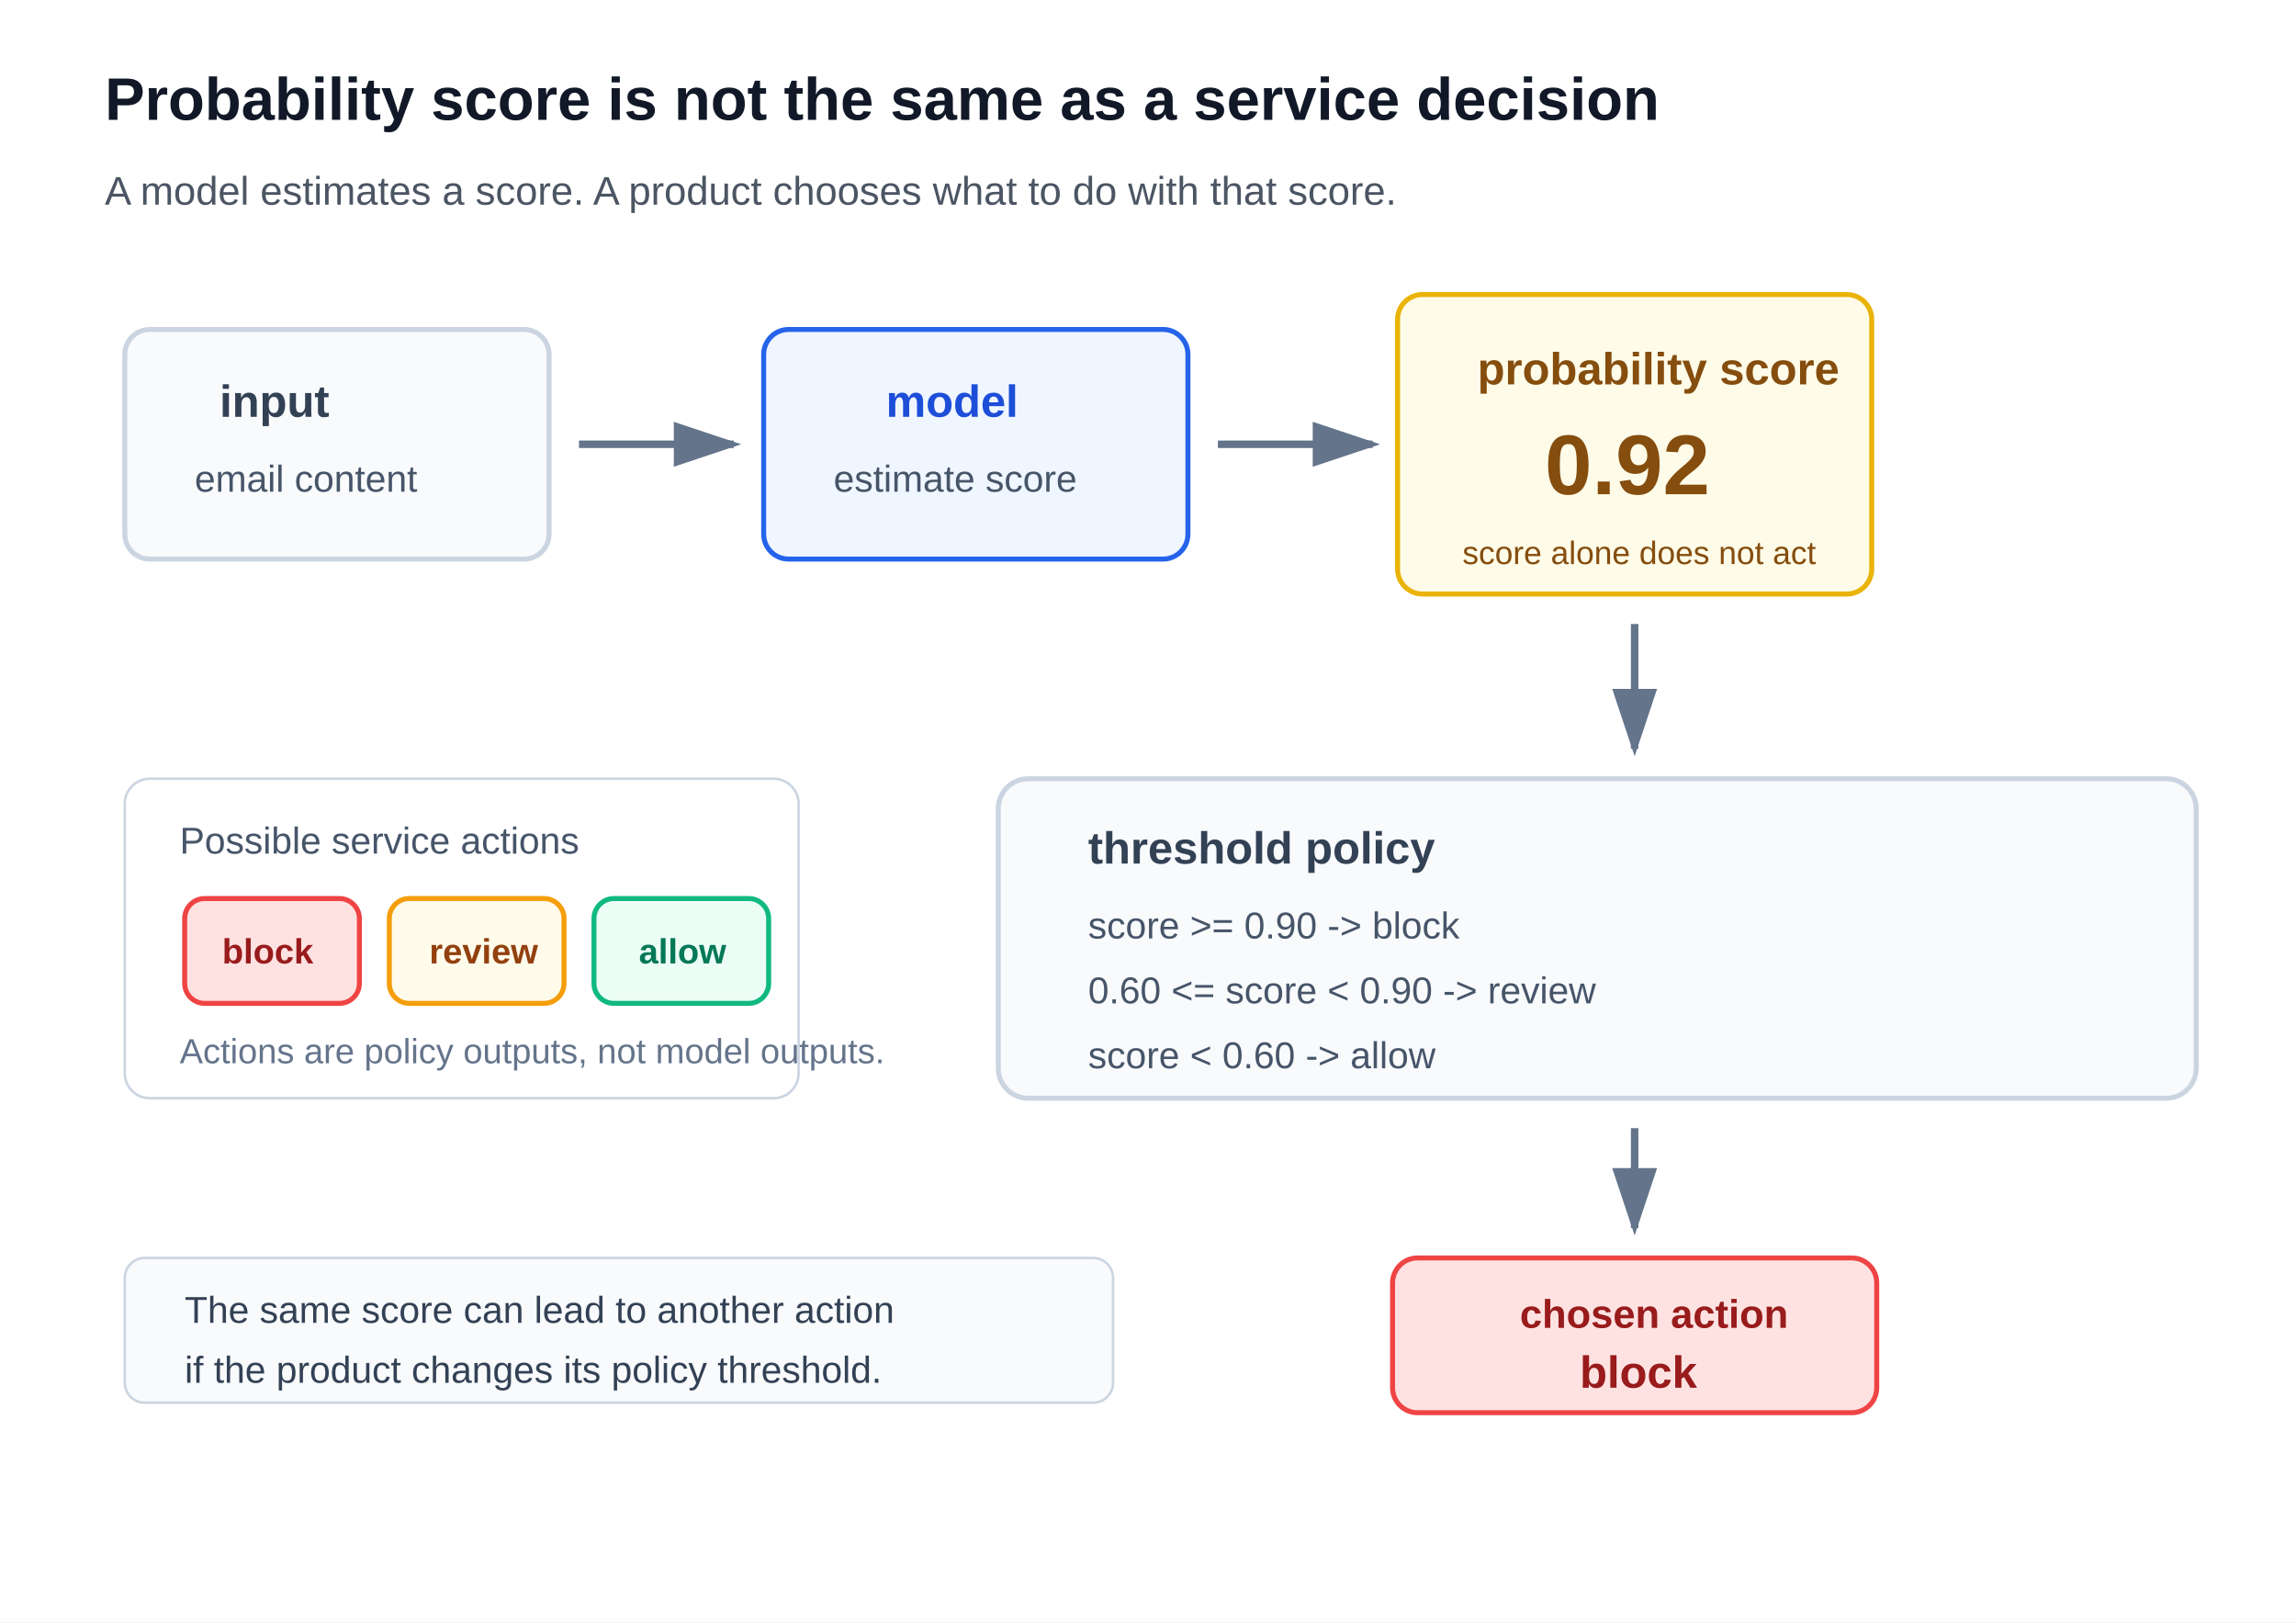
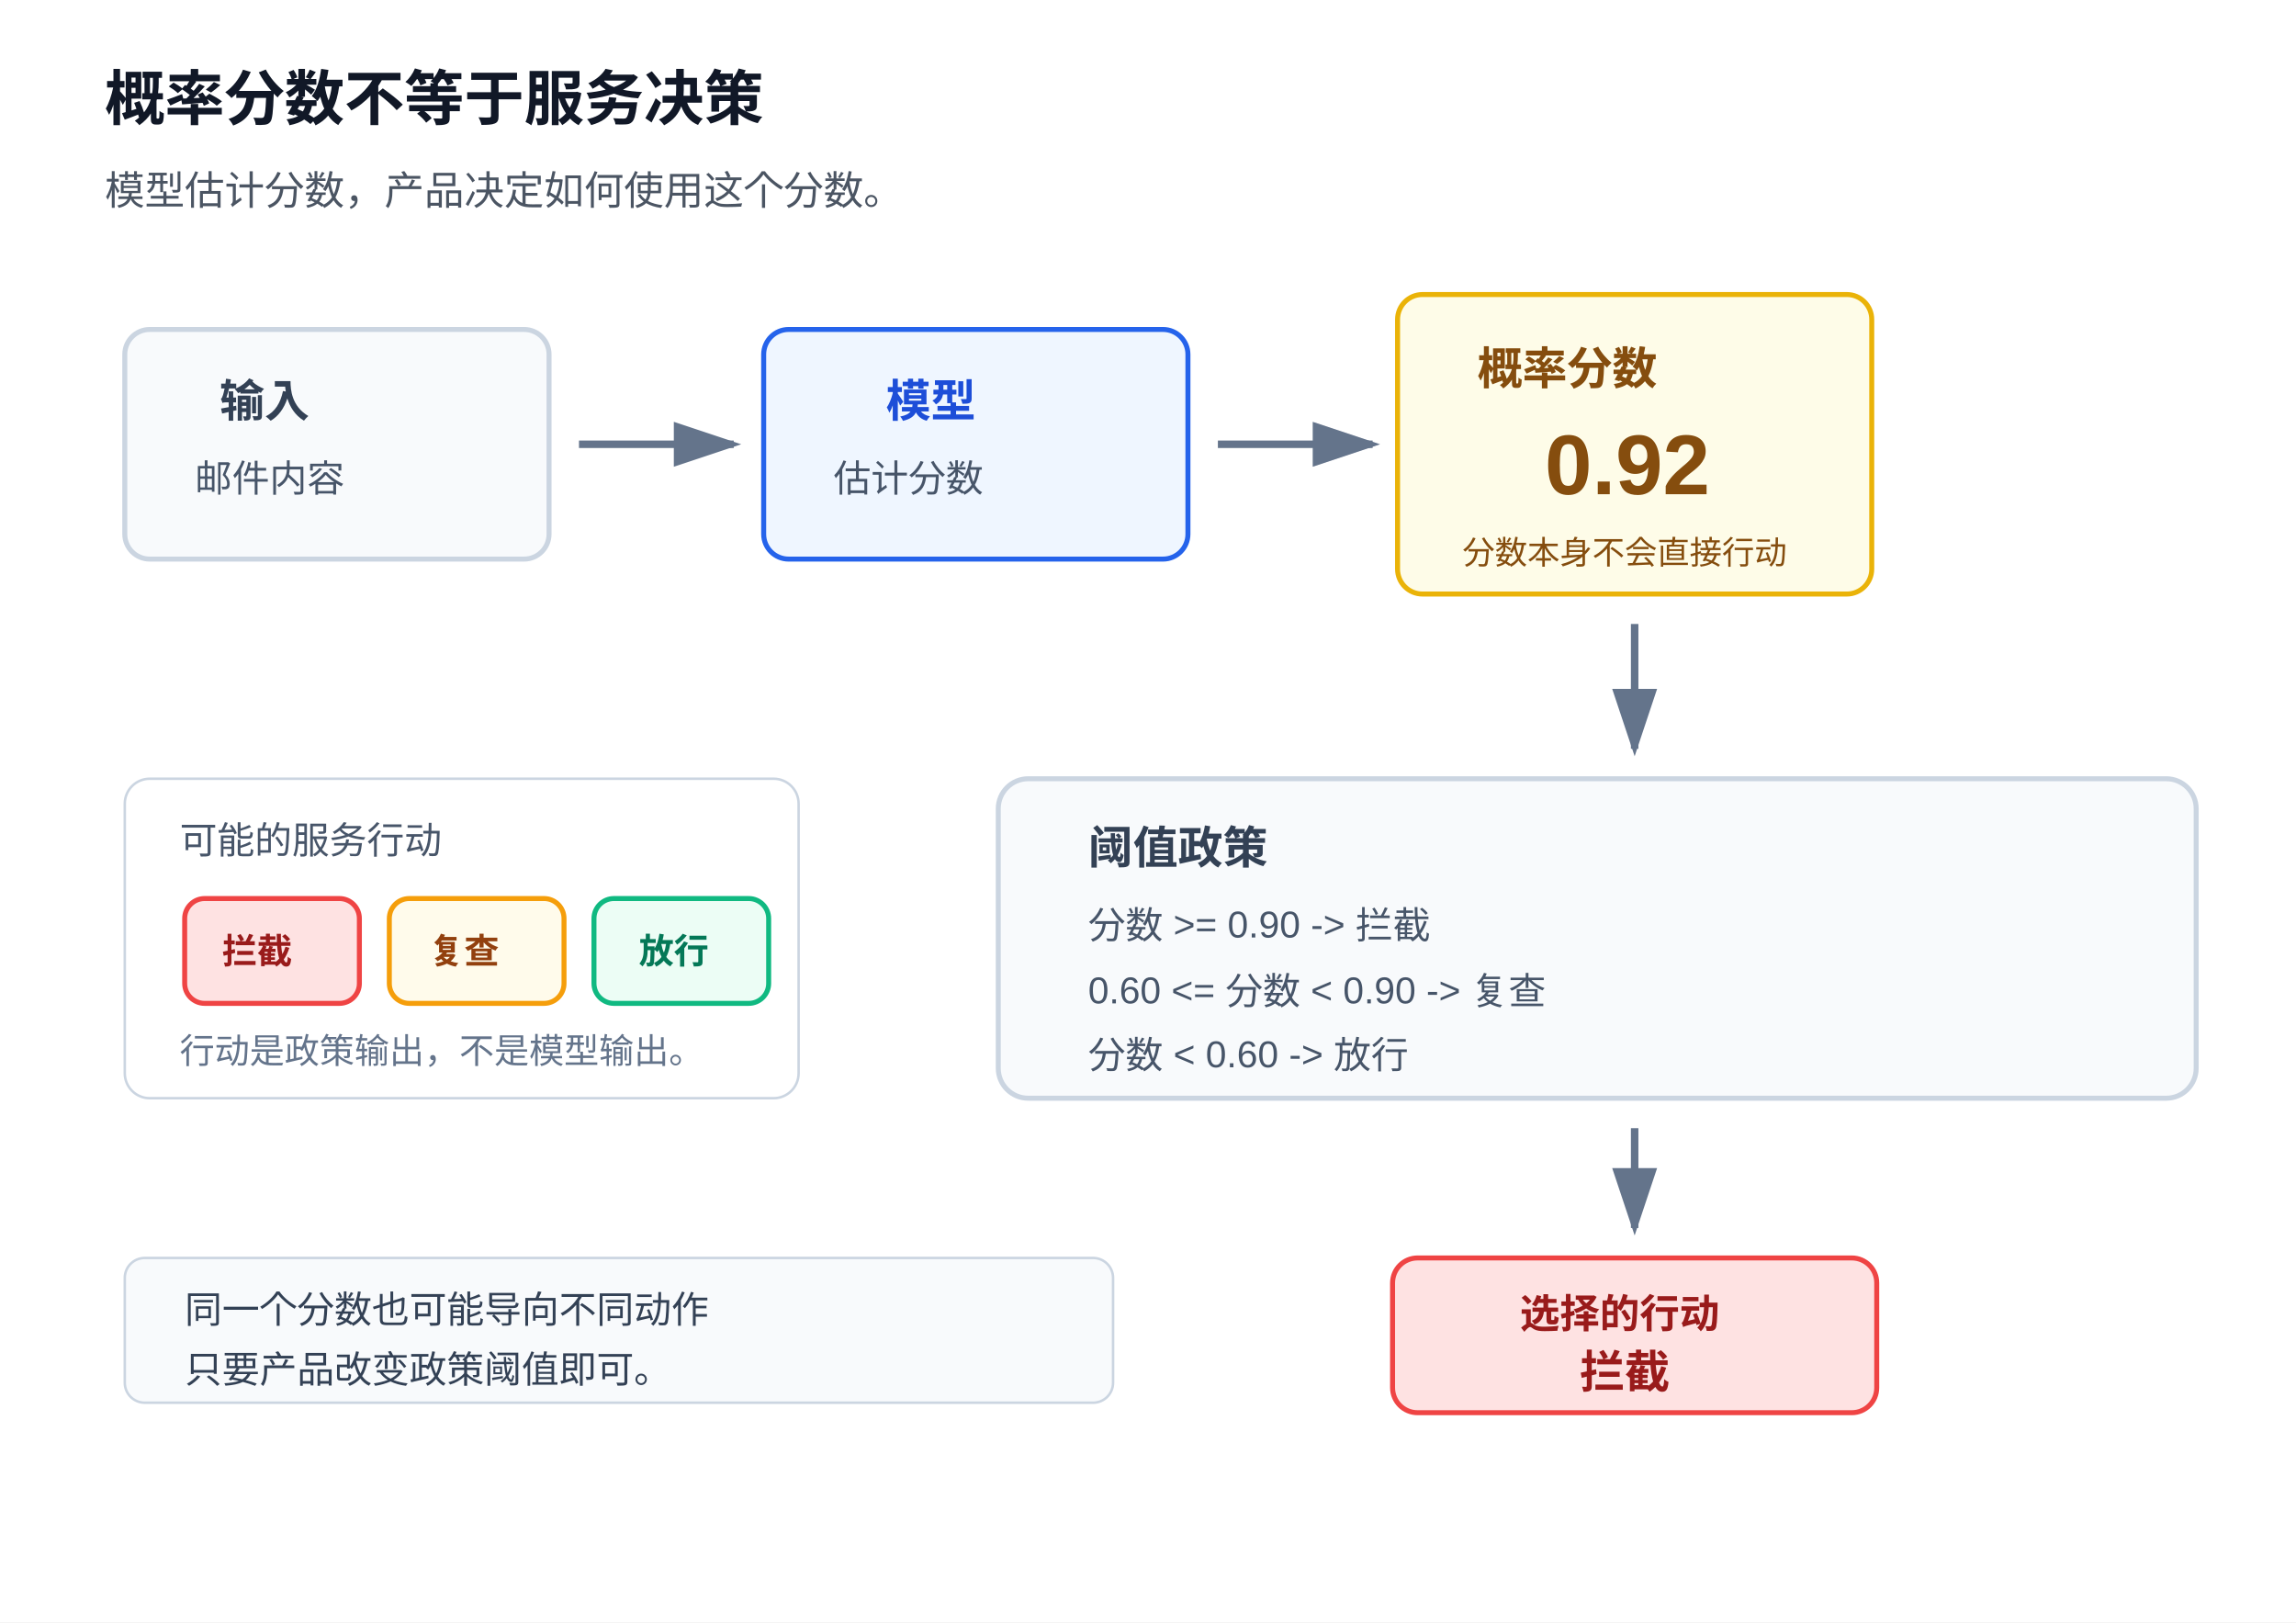
<svg xmlns="http://www.w3.org/2000/svg" viewBox="0 0 920 650" role="img" aria-labelledby="title desc">
  <rect width="920" height="650" fill="#ffffff" />
-   <text x="42" y="48" font-family="Arial, sans-serif" font-size="24" font-weight="700" fill="#111827">Probability score is not the same as a service decision</text>
-   <text x="42" y="82" font-family="Arial, sans-serif" font-size="16" fill="#4b5563">A model estimates a score. A product chooses what to do with that score.</text>
+   <text x="42" y="48" font-family="Arial, sans-serif" font-size="24" font-weight="700" fill="#111827">概率分数不等于服务决策</text>
+   <text x="42" y="82" font-family="Arial, sans-serif" font-size="16" fill="#4b5563">模型估计分数，产品决定如何使用这个分数。</text>
  <g font-family="Arial, sans-serif">
    <rect x="50" y="132" width="170" height="92" rx="10" fill="#f8fafc" stroke="#cbd5e1" stroke-width="2" />
-     <text x="88" y="167" font-size="18" font-weight="700" fill="#334155">input</text>
-     <text x="78" y="197" font-size="15" fill="#475569">email content</text>
+     <text x="88" y="167" font-size="18" font-weight="700" fill="#334155">输入</text>
+     <text x="78" y="197" font-size="15" fill="#475569">邮件内容</text>
    <path d="M232 178 L294 178" stroke="#64748b" stroke-width="3" marker-end="url(#arrow-gray)" />
    <rect x="306" y="132" width="170" height="92" rx="10" fill="#eff6ff" stroke="#2563eb" stroke-width="2" />
-     <text x="355" y="167" font-size="18" font-weight="700" fill="#1d4ed8">model</text>
-     <text x="334" y="197" font-size="15" fill="#475569">estimate score</text>
+     <text x="355" y="167" font-size="18" font-weight="700" fill="#1d4ed8">模型</text>
+     <text x="334" y="197" font-size="15" fill="#475569">估计分数</text>
    <path d="M488 178 L550 178" stroke="#64748b" stroke-width="3" marker-end="url(#arrow-gray)" />
    <rect x="560" y="118" width="190" height="120" rx="10" fill="#fefce8" stroke="#eab308" stroke-width="2" />
-     <text x="592" y="154" font-size="18" font-weight="700" fill="#854d0e">probability score</text>
+     <text x="592" y="154" font-size="18" font-weight="700" fill="#854d0e">概率分数</text>
    <text x="619" y="198" font-size="34" font-weight="700" fill="#854d0e">0.92</text>
-     <text x="586" y="226" font-size="13" fill="#854d0e">score alone does not act</text>
+     <text x="586" y="226" font-size="13" fill="#854d0e">分数本身不会直接行动</text>
    <path d="M655 250 L655 300" stroke="#64748b" stroke-width="3" marker-end="url(#arrow-gray)" />
    <rect x="400" y="312" width="480" height="128" rx="12" fill="#f8fafc" stroke="#cbd5e1" stroke-width="2" />
-     <text x="436" y="346" font-size="18" font-weight="700" fill="#334155">threshold policy</text>
-     <text x="436" y="376" font-size="15" fill="#475569">score &gt;= 0.90  -&gt; block</text>
-     <text x="436" y="402" font-size="15" fill="#475569">0.60 &lt;= score &lt; 0.90  -&gt; review</text>
-     <text x="436" y="428" font-size="15" fill="#475569">score &lt; 0.60  -&gt; allow</text>
+     <text x="436" y="346" font-size="18" font-weight="700" fill="#334155">阈值政策</text>
+     <text x="436" y="376" font-size="15" fill="#475569">分数 &gt;= 0.90  -&gt; 拦截</text>
+     <text x="436" y="402" font-size="15" fill="#475569">0.60 &lt;= 分数 &lt; 0.90  -&gt; 复查</text>
+     <text x="436" y="428" font-size="15" fill="#475569">分数 &lt; 0.60  -&gt; 放行</text>
    <path d="M655 452 L655 492" stroke="#64748b" stroke-width="3" marker-end="url(#arrow-gray)" />
    <rect x="558" y="504" width="194" height="62" rx="10" fill="#fee2e2" stroke="#ef4444" stroke-width="2" />
-     <text x="609" y="532" font-size="16" font-weight="700" fill="#991b1b">chosen action</text>
-     <text x="633" y="556" font-size="18" font-weight="700" fill="#991b1b">block</text>
+     <text x="609" y="532" font-size="16" font-weight="700" fill="#991b1b">选择的行动</text>
+     <text x="633" y="556" font-size="18" font-weight="700" fill="#991b1b">拦截</text>
    <rect x="50" y="312" width="270" height="128" rx="10" fill="#ffffff" stroke="#cbd5e1" />
-     <text x="72" y="342" font-size="15" fill="#475569">Possible service actions</text>
+     <text x="72" y="342" font-size="15" fill="#475569">可能的服务行动</text>
    <rect x="74" y="360" width="70" height="42" rx="8" fill="#fee2e2" stroke="#ef4444" stroke-width="2" />
-     <text x="89" y="386" font-size="14" font-weight="700" fill="#991b1b">block</text>
+     <text x="89" y="386" font-size="14" font-weight="700" fill="#991b1b">拦截</text>
    <rect x="156" y="360" width="70" height="42" rx="8" fill="#fffbeb" stroke="#f59e0b" stroke-width="2" />
-     <text x="172" y="386" font-size="14" font-weight="700" fill="#92400e">review</text>
+     <text x="172" y="386" font-size="14" font-weight="700" fill="#92400e">复查</text>
    <rect x="238" y="360" width="70" height="42" rx="8" fill="#ecfdf5" stroke="#10b981" stroke-width="2" />
-     <text x="256" y="386" font-size="14" font-weight="700" fill="#047857">allow</text>
-     <text x="72" y="426" font-size="14" fill="#64748b">Actions are policy outputs, not model outputs.</text>
+     <text x="256" y="386" font-size="14" font-weight="700" fill="#047857">放行</text>
+     <text x="72" y="426" font-size="14" fill="#64748b">行动是政策输出，不是模型输出。</text>
    <rect x="50" y="504" width="396" height="58" rx="8" fill="#f8fafc" stroke="#cbd5e1" />
-     <text x="74" y="530" font-size="15" fill="#334155">The same score can lead to another action</text>
-     <text x="74" y="554" font-size="15" fill="#334155">if the product changes its policy threshold.</text>
+     <text x="74" y="530" font-size="15" fill="#334155">同一个分数也可能导向不同动作</text>
+     <text x="74" y="554" font-size="15" fill="#334155">只要产品改变政策阈值即可。</text>
  </g>
  <defs>
    <marker id="arrow-gray" markerWidth="10" markerHeight="10" refX="8" refY="3" orient="auto" markerUnits="strokeWidth">
      <path d="M0,0 L0,6 L9,3 z" fill="#64748b" />
    </marker>
  </defs>
</svg>
